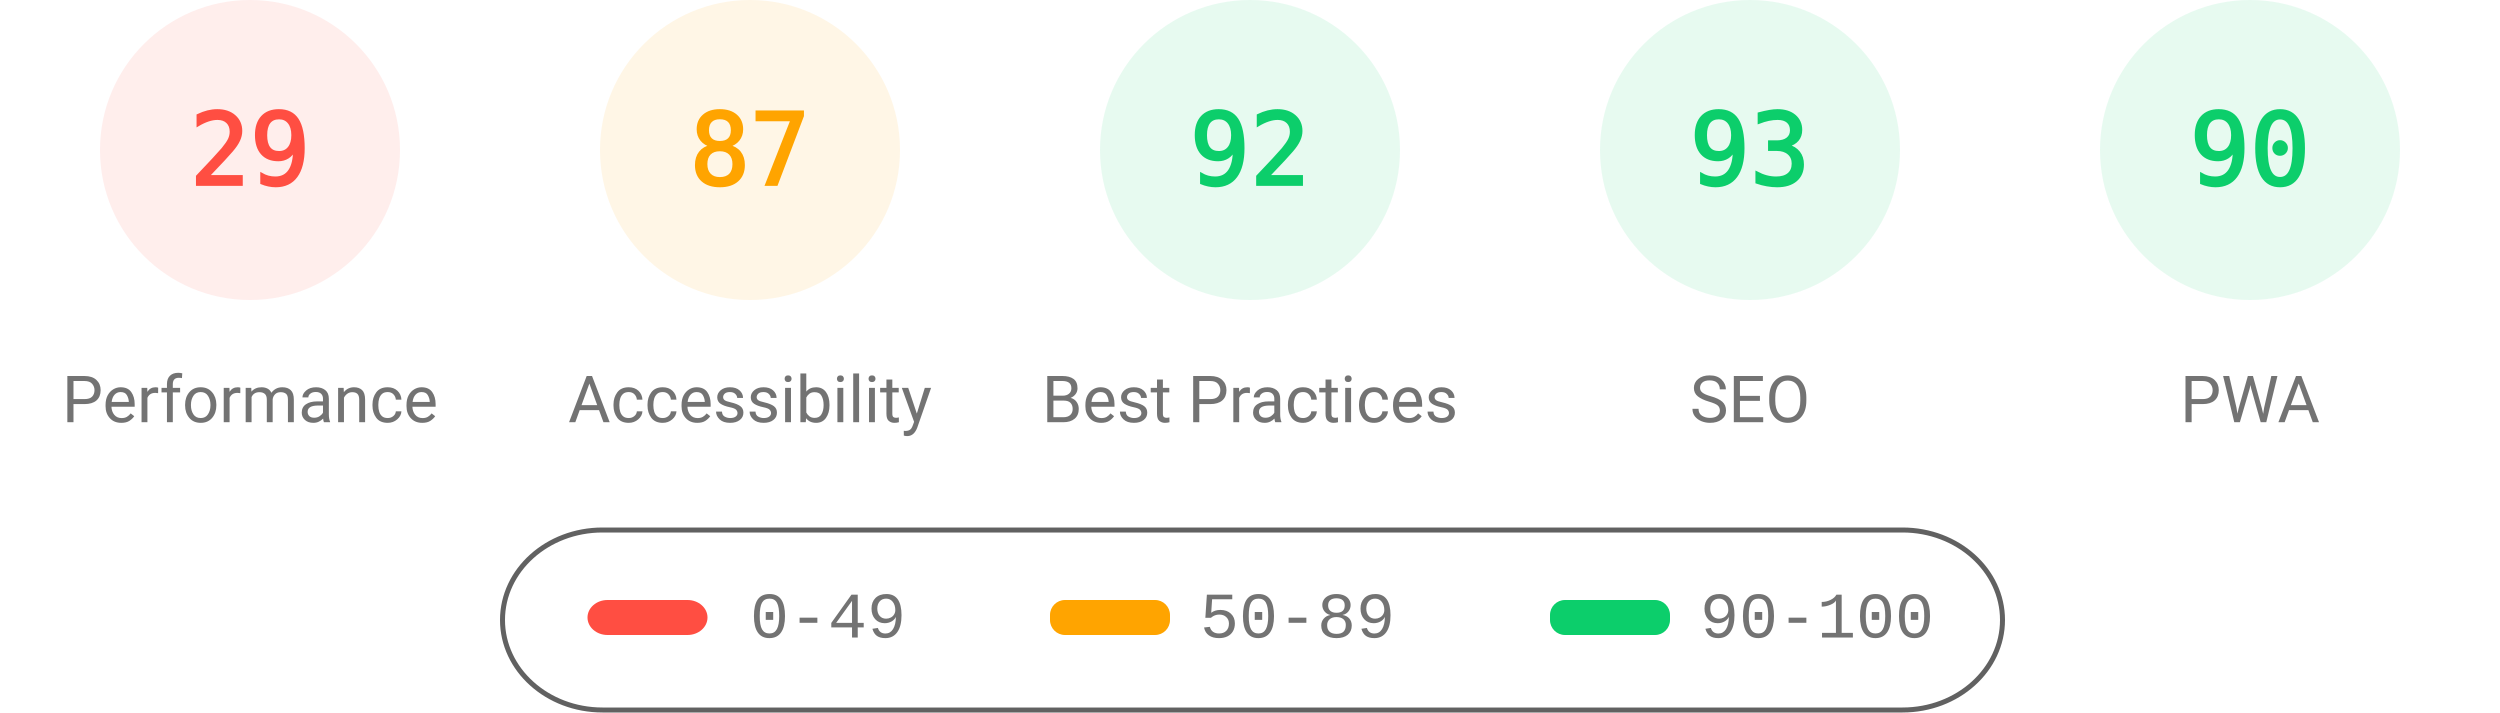
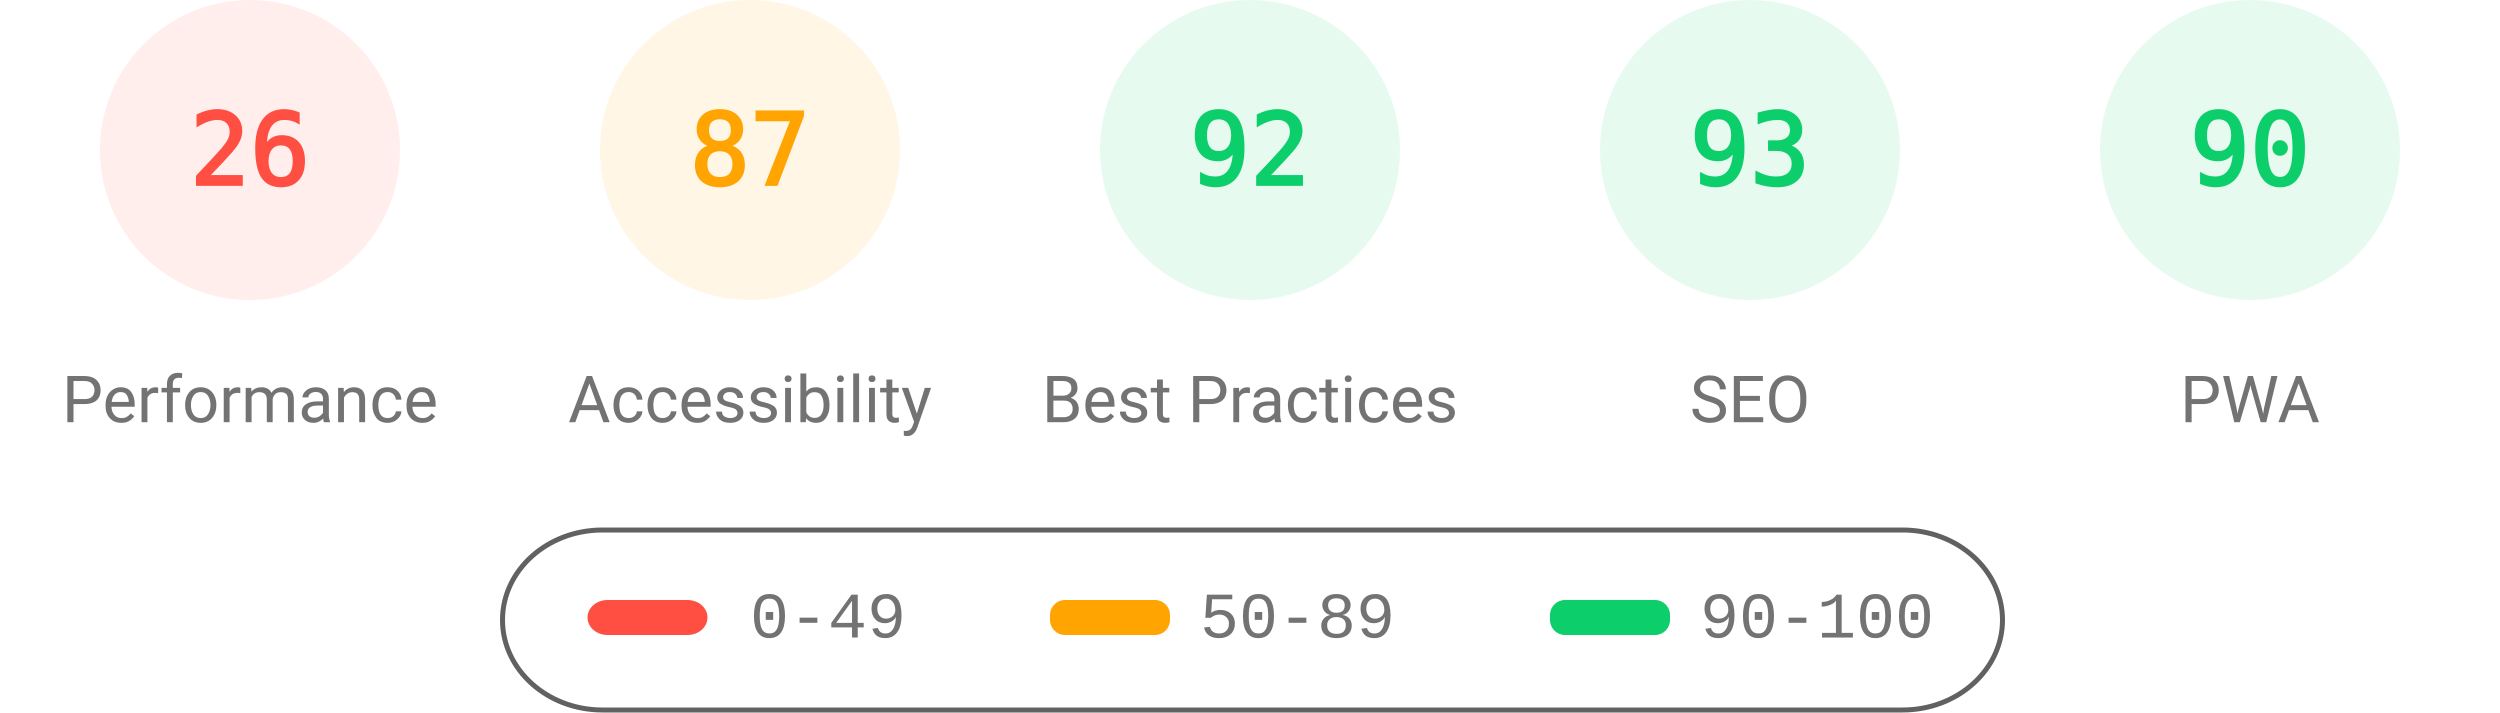
<svg xmlns="http://www.w3.org/2000/svg" fill="none" width="1000" height="285">
  <style>.gauge-base{opacity:.1}.gauge-arc{fill:none;animation-delay:250ms;stroke-linecap:round;transform:rotate(-90deg);transform-origin:100px 60px;animation:load-gauge 1s ease forwards}.guage-text{font-size:40px;font-family:monospace;text-align:center}.guage-red{color:#ff4e42;fill:#ff4e42;stroke:#ff4e42}.guage-orange{color:#ffa400;fill:#ffa400;stroke:#ffa400}.guage-green{color:#0cce6b;fill:#0cce6b;stroke:#0cce6b}.guage-undefined{color:#5c5c5c;fill:#5c5c5c;stroke:#5c5c5c}.guage-title{color:#737373;fill:#737373;stroke:none;font-size:26px;line-height:26px;font-family:Roboto,Halvetica,Arial,sans-serif}@keyframes load-gauge{from{stroke-dasharray:0 352.858}}</style>
  <svg class="guage-div guage-perf guage-red" viewBox="0 0 200 200" width="200" height="200">
    <circle class="gauge-base" r="56" cx="100" cy="60" stroke-width="8" />
-     <circle class="gauge-arc guage-arc-1" r="56" cx="100" cy="60" stroke-width="8" style="stroke-dasharray:102.039,351.858" />
-     <text class="guage-text" x="100" y="60" alignment-baseline="central" dominant-baseline="central" text-anchor="middle">29</text>
+     <circle class="gauge-arc guage-arc-1" r="56" cx="100" cy="60" stroke-width="8" style="stroke-dasharray:91.483,351.858" />
+     <text class="guage-text" x="100" y="60" alignment-baseline="central" dominant-baseline="central" text-anchor="middle">26</text>
    <text class="guage-title" x="100" y="160" alignment-baseline="central" dominant-baseline="central" text-anchor="middle">Performance</text>
  </svg>
  <svg class="guage-div guage-acc guage-orange" viewBox="0 0 200 200" width="200" height="200" x="200">
    <circle class="gauge-base" r="56" cx="100" cy="60" stroke-width="8" />
    <circle class="gauge-arc guage-arc-2" r="56" cx="100" cy="60" stroke-width="8" style="stroke-dasharray:306.116,351.858" />
    <text class="guage-text" x="100" y="60" alignment-baseline="central" dominant-baseline="central" text-anchor="middle">87</text>
    <text class="guage-title" x="100" y="160" alignment-baseline="central" dominant-baseline="central" text-anchor="middle">Accessibility</text>
  </svg>
  <svg class="guage-div guage-best guage-green" viewBox="0 0 200 200" width="200" height="200" x="400">
    <circle class="gauge-base" r="56" cx="100" cy="60" stroke-width="8" />
    <circle class="gauge-arc guage-arc-3" r="56" cx="100" cy="60" stroke-width="8" style="stroke-dasharray:323.709,351.858" />
    <text class="guage-text" x="100" y="60" alignment-baseline="central" dominant-baseline="central" text-anchor="middle">92</text>
    <text class="guage-title" x="100" y="160" alignment-baseline="central" dominant-baseline="central" text-anchor="middle">Best Practices</text>
  </svg>
  <svg class="guage-div guage-seo guage-green" viewBox="0 0 200 200" width="200" height="200" x="600">
    <circle class="gauge-base" r="56" cx="100" cy="60" stroke-width="8" />
    <circle class="gauge-arc guage-arc-4" r="56" cx="100" cy="60" stroke-width="8" style="stroke-dasharray:327.228,351.858" />
    <text class="guage-text" x="100" y="60" alignment-baseline="central" dominant-baseline="central" text-anchor="middle">93</text>
    <text class="guage-title" x="100" y="160" alignment-baseline="central" dominant-baseline="central" text-anchor="middle">SEO</text>
  </svg>
  <svg class="guage-div guage-pwa guage-green" viewBox="0 0 200 200" width="200" height="200" x="800">
    <circle class="gauge-base" r="56" cx="100" cy="60" stroke-width="8" />
    <circle class="gauge-arc guage-arc-4" r="56" cx="100" cy="60" stroke-width="8" style="stroke-dasharray:316.672,351.858" />
    <text class="guage-text" x="100" y="60" alignment-baseline="central" dominant-baseline="central" text-anchor="middle">90</text>
    <text class="guage-title" x="100" y="160" alignment-baseline="central" dominant-baseline="central" text-anchor="middle">PWA</text>
  </svg>
  <svg width="604" height="76" x="200" y="210">
    <path fill="none" id="canvas_background" d="M-1-1h604v80H-1z" />
    <rect fill-opacity="0" stroke="#616161" stroke-width="2" rx="40" id="svg_2" height="72" width="600" y="2" x="1" fill="#000" />
    <rect stroke="#000" rx="8" id="svg_3" height="14" width="48" y="30" x="35" stroke-opacity="null" stroke-width="0" fill="#ff4e42" />
    <rect stroke="#000" rx="6" id="svg_4" height="14" width="48" y="30" x="220" stroke-opacity="null" stroke-width="0" fill="#ffa400" />
    <rect stroke="#000" rx="6" id="svg_5" height="14" width="48" y="30" x="420" stroke-opacity="null" stroke-width="0" fill="#0cce6b" />
    <text xml:space="preserve" text-anchor="start" font-family="'Courier New', Courier, monospace" font-size="26" id="svg_6" y="45" x="100" stroke-opacity="null" stroke-width="0" stroke="#000" fill="#737373">0-49</text>
    <text xml:space="preserve" text-anchor="start" font-family="'Courier New', Courier, monospace" font-size="26" id="svg_7" y="45" x="280" stroke-opacity="null" stroke-width="0" stroke="#000" fill="#737373">50-89</text>
    <text xml:space="preserve" text-anchor="start" font-family="'Courier New', Courier, monospace" font-size="26" id="svg_8" y="45" x="480" stroke-opacity="null" stroke-width="0" stroke="#000" fill="#737373">90-100</text>
  </svg>
</svg>
